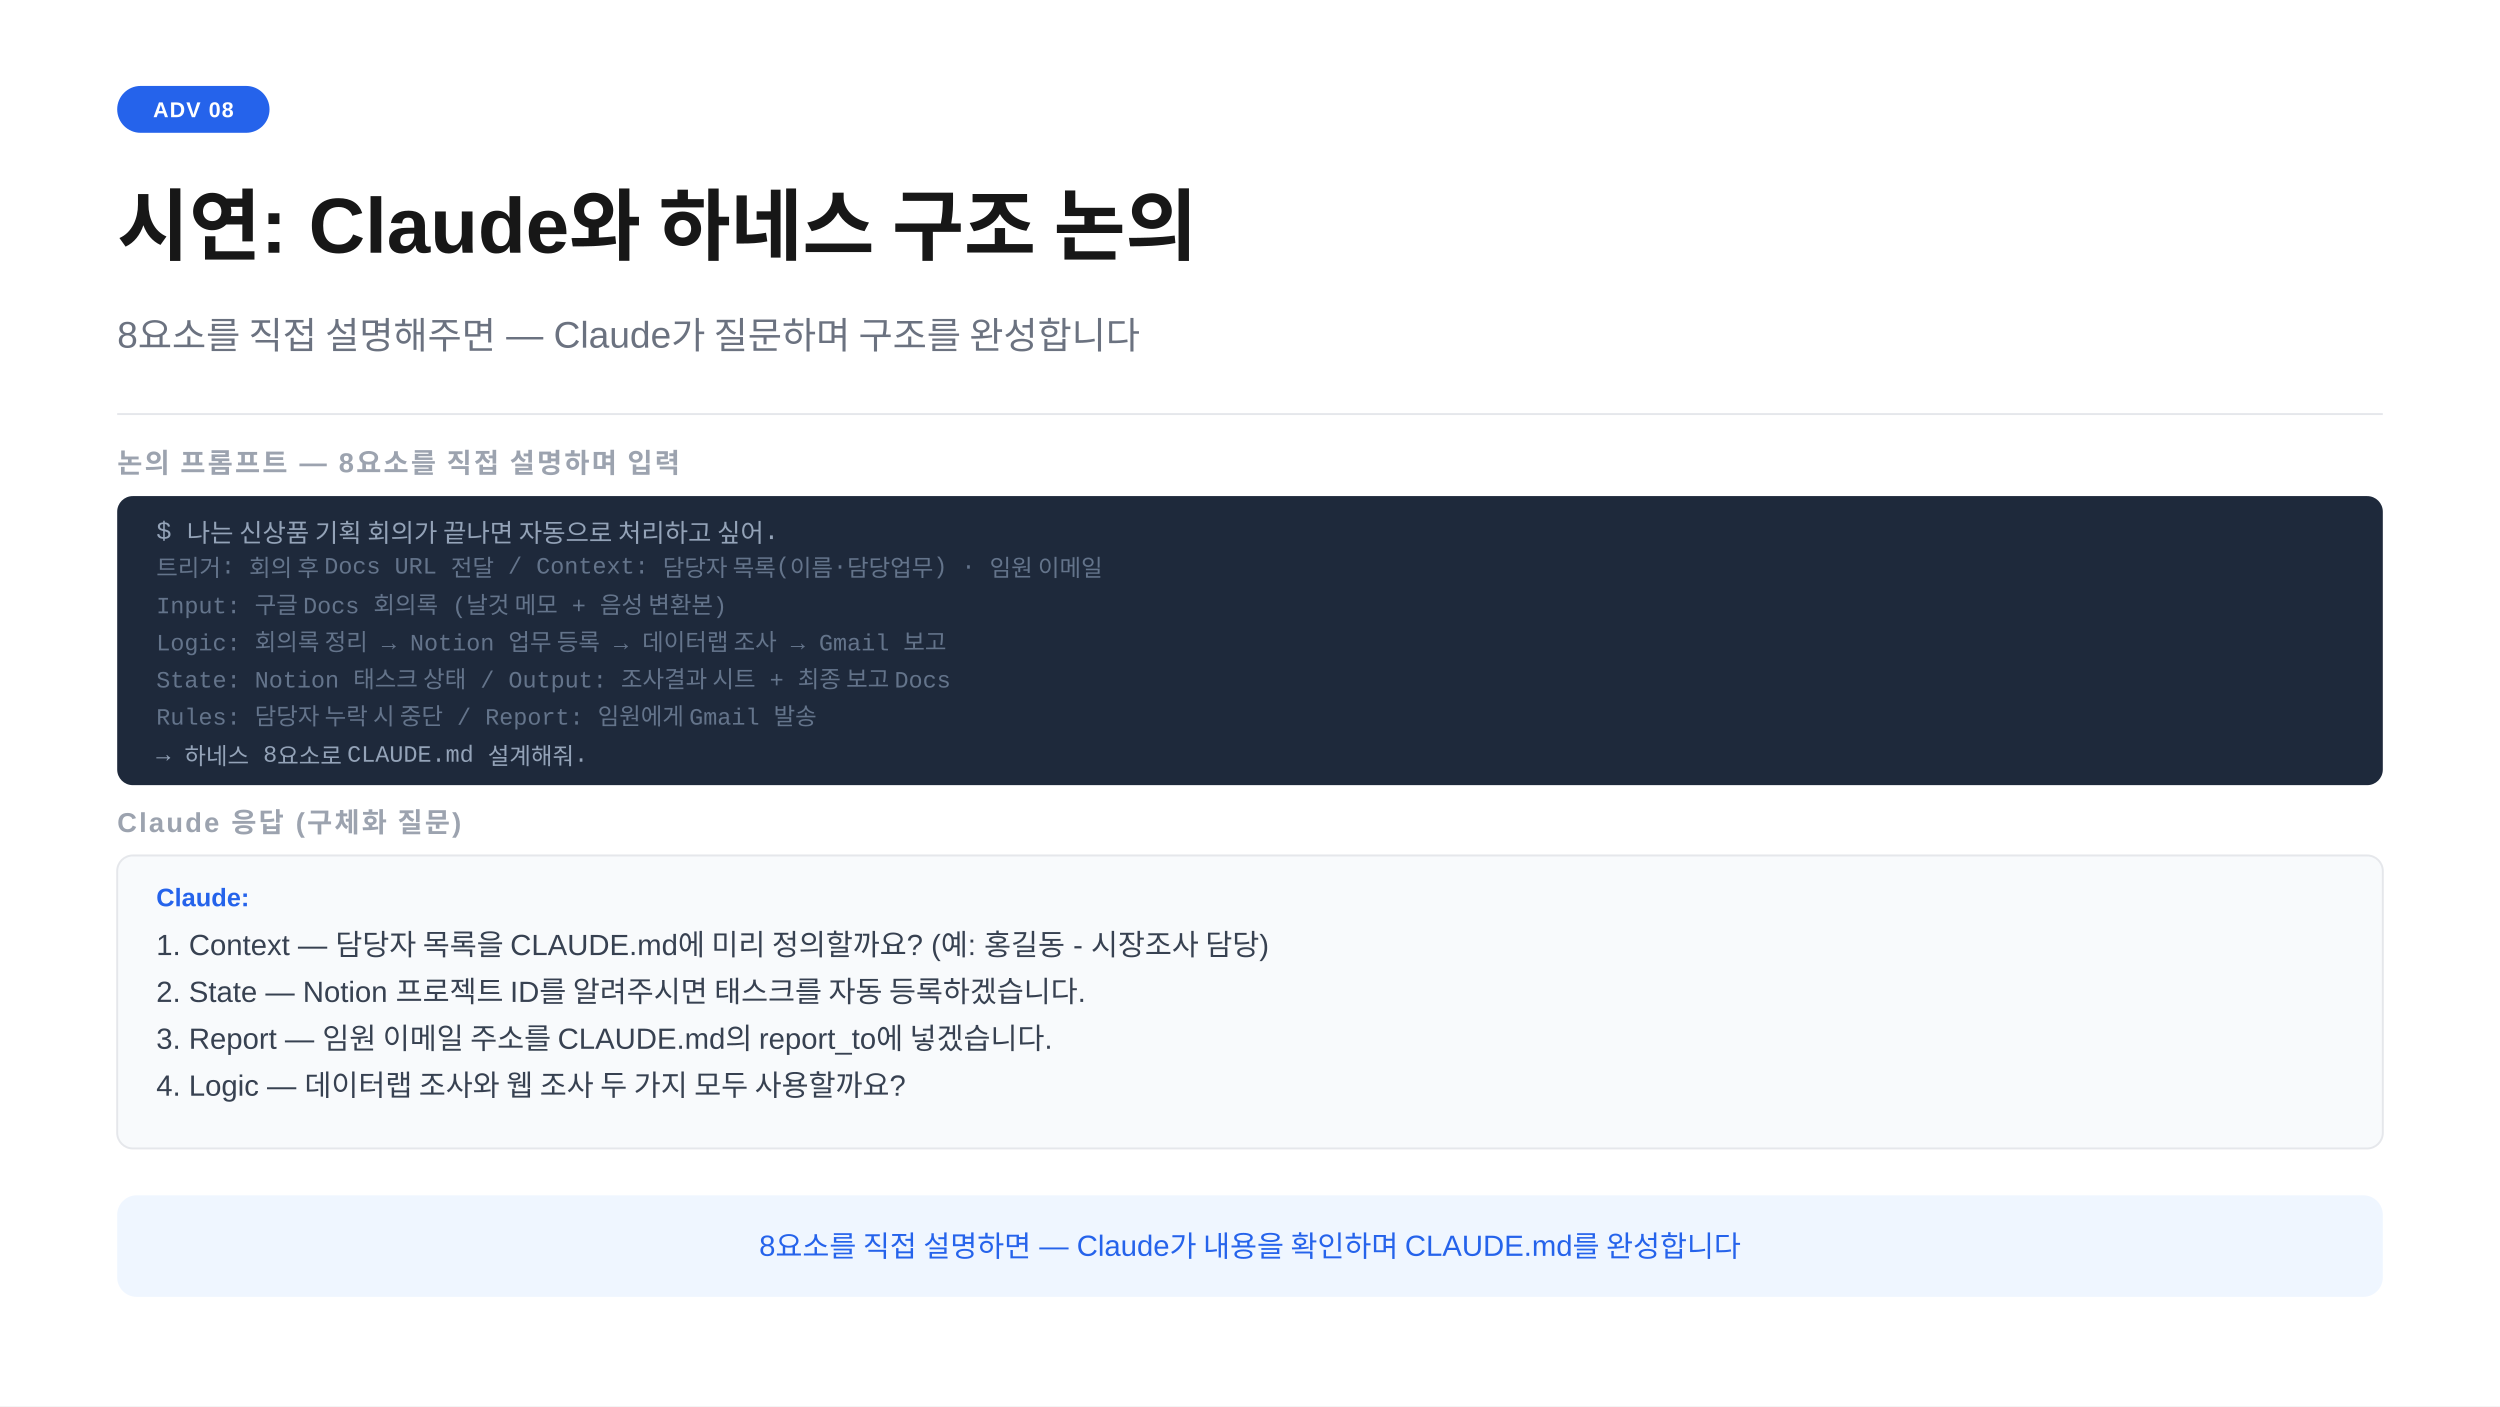
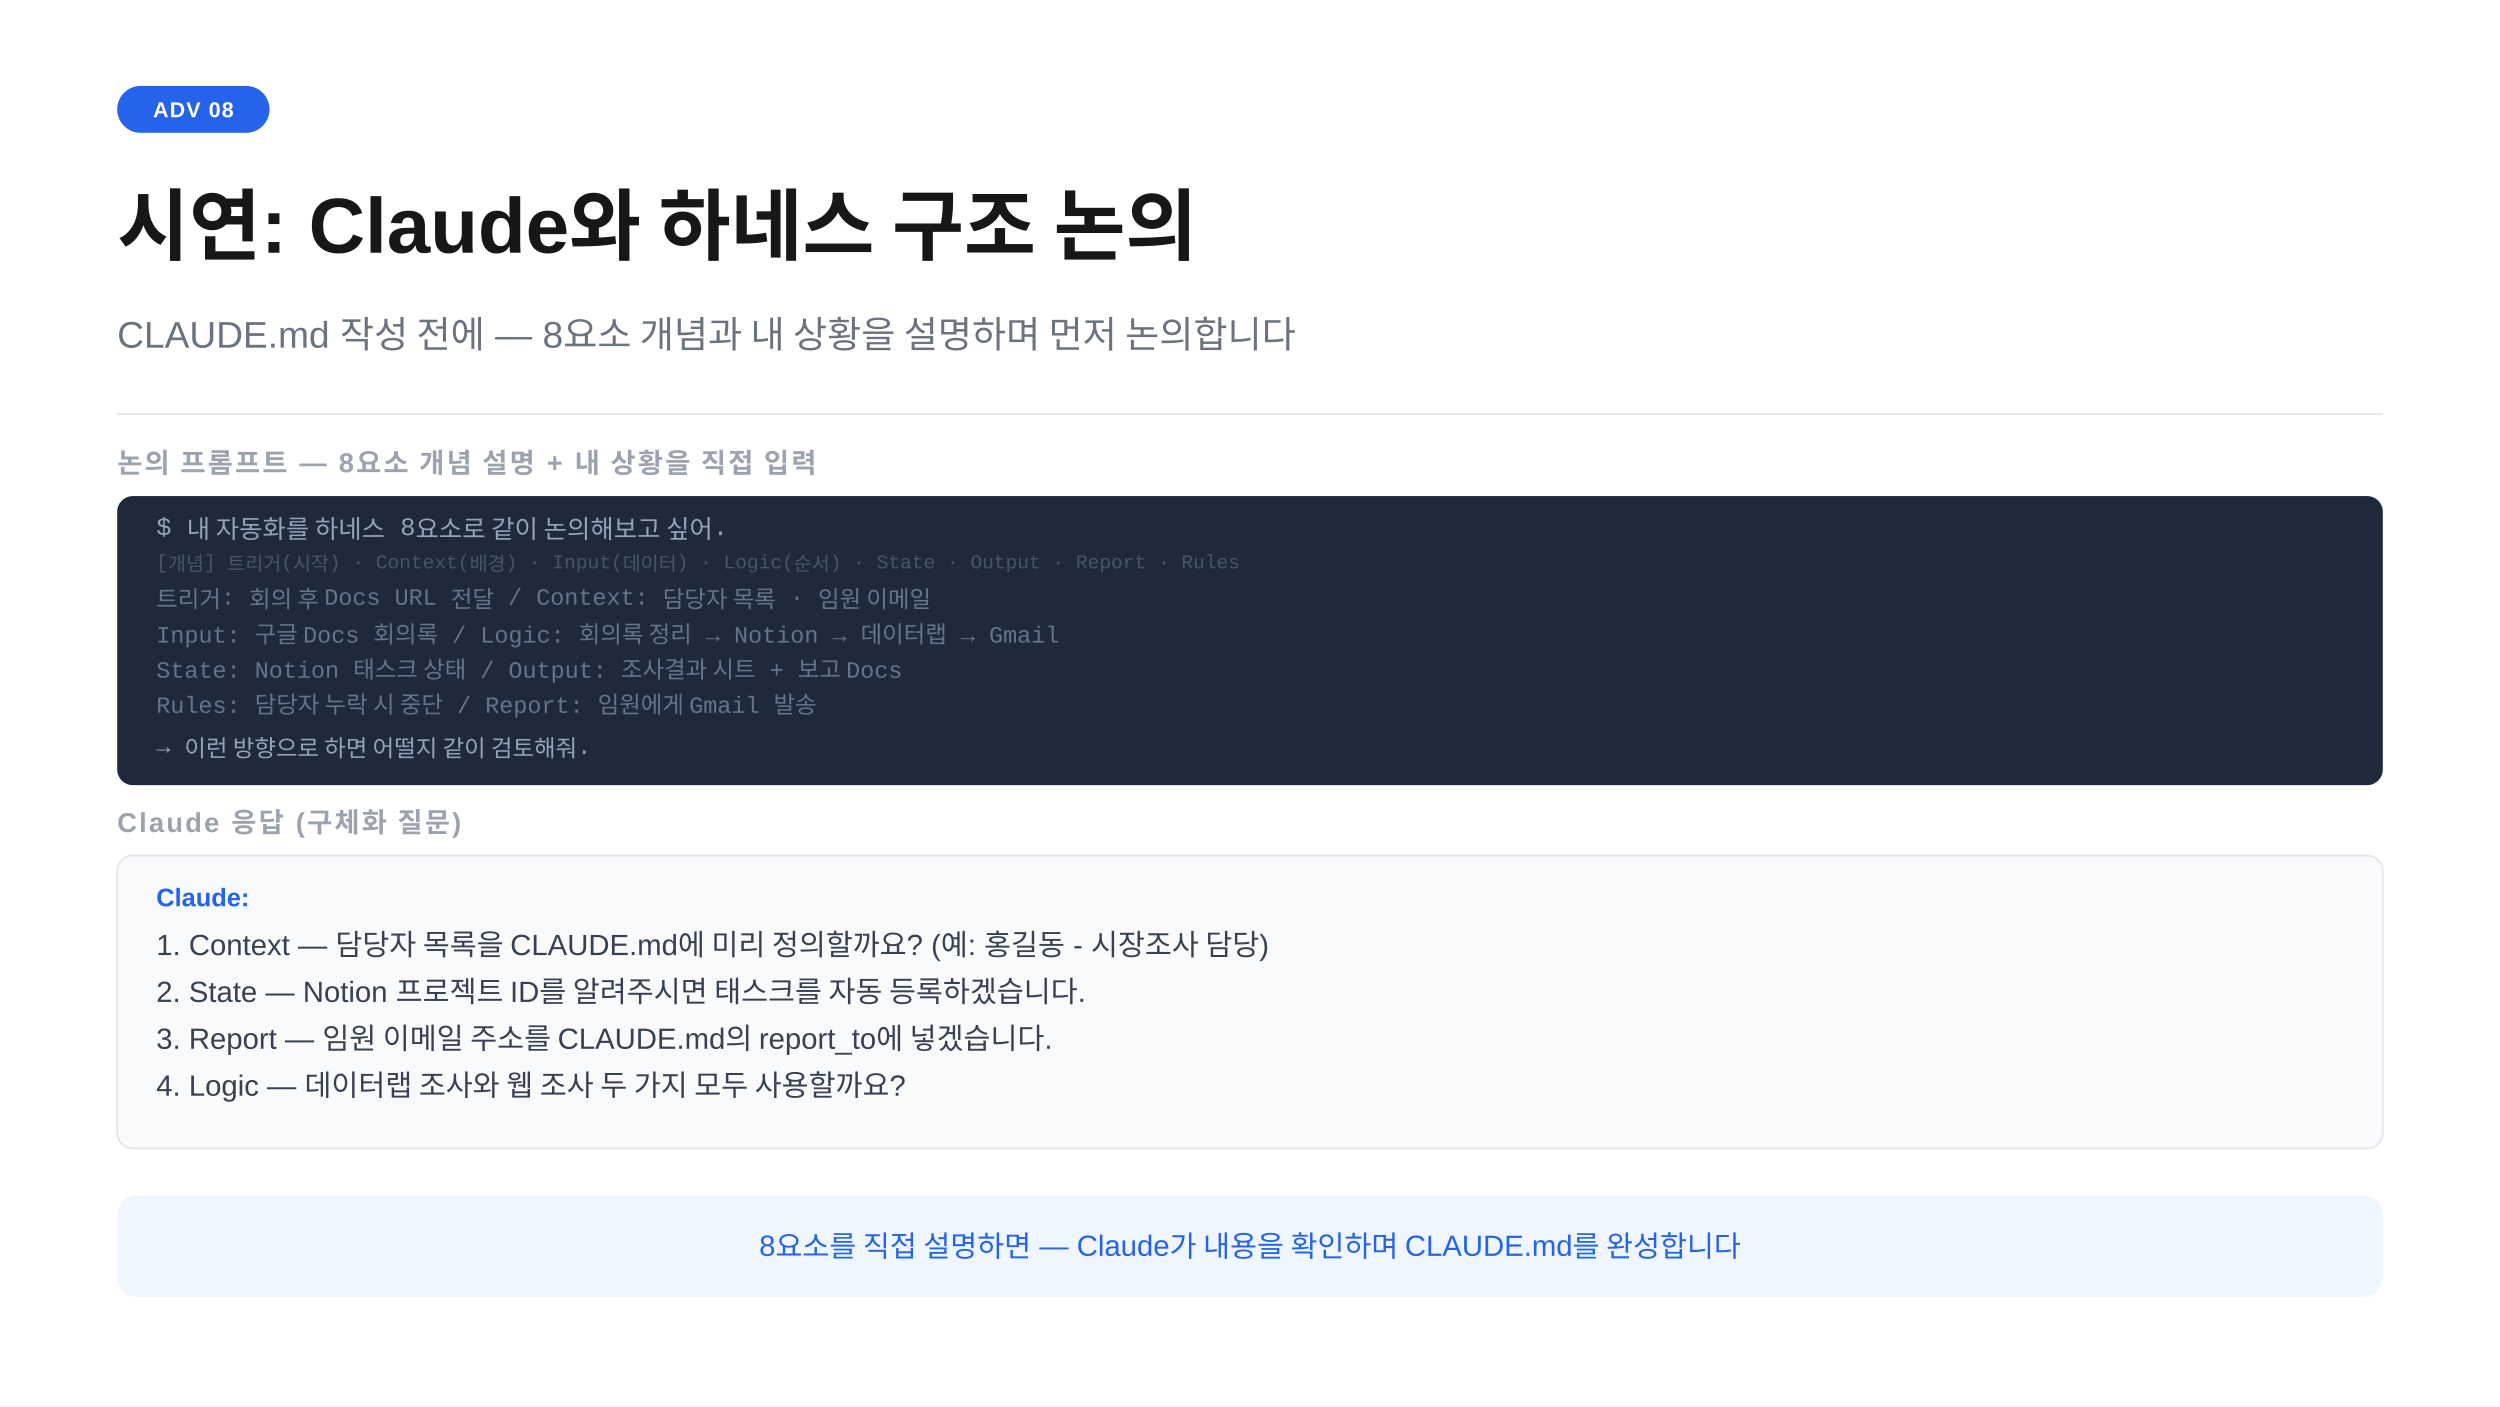
<svg xmlns="http://www.w3.org/2000/svg" width="1280" height="720" viewBox="0 0 1280 720">
  <rect width="1280" height="720" fill="#ffffff" />
  <rect x="60" y="44" width="78" height="24" rx="12" fill="#2563eb" />
  <text x="99" y="60" text-anchor="middle" font-family="-apple-system,BlinkMacSystemFont,'Segoe UI',Arial,sans-serif" font-size="11" font-weight="700" fill="#ffffff" letter-spacing="0.05em">ADV 08</text>
  <text x="60" y="130" font-family="-apple-system,BlinkMacSystemFont,'Segoe UI',Arial,sans-serif" font-size="40" font-weight="700" fill="#171717">시연: Claude와 하네스 구조 논의</text>
-   <text x="60" y="178" font-family="-apple-system,BlinkMacSystemFont,'Segoe UI',Arial,sans-serif" font-size="19" fill="#6b7280">8요소를 직접 설명해주면 — Claude가 질문하며 구조를 완성합니다</text>
+   <text x="60" y="178" font-family="-apple-system,BlinkMacSystemFont,'Segoe UI',Arial,sans-serif" font-size="19" fill="#6b7280">CLAUDE.md 작성 전에 — 8요소 개념과 내 상황을 설명하며 먼저 논의합니다</text>
  <line x1="60" y1="212" x2="1220" y2="212" stroke="#e5e7eb" stroke-width="1" />
-   <text x="60" y="242" font-family="-apple-system,BlinkMacSystemFont,'Segoe UI',Arial,sans-serif" font-size="14" font-weight="600" fill="#9ca3af" letter-spacing="0.08em">논의 프롬프트 — 8요소를 직접 설명하며 입력</text>
+   <text x="60" y="242" font-family="-apple-system,BlinkMacSystemFont,'Segoe UI',Arial,sans-serif" font-size="14" font-weight="600" fill="#9ca3af" letter-spacing="0.08em">논의 프롬프트 — 8요소 개념 설명 + 내 상황을 직접 입력</text>
  <rect x="60" y="254" width="1160" height="148" rx="8" fill="#1e293b" />
-   <text x="80" y="276" font-family="'Courier New',Courier,monospace" font-size="13" fill="#94a3b8">$ 나는 신상품 기획 회의가 끝나면 자동으로 처리하고 싶어.</text>
-   <text x="80" y="295" font-family="'Courier New',Courier,monospace" font-size="12" fill="#64748b">  트리거: 회의 후 Docs URL 전달   /   Context: 담당자 목록(이름·담당업무) · 임원 이메일</text>
-   <text x="80" y="314" font-family="'Courier New',Courier,monospace" font-size="12" fill="#64748b">  Input: 구글 Docs 회의록 (날것 메모 + 음성 변환본)</text>
-   <text x="80" y="333" font-family="'Courier New',Courier,monospace" font-size="12" fill="#64748b">  Logic: 회의록 정리 → Notion 업무 등록 → 데이터랩 조사 → Gmail 보고</text>
-   <text x="80" y="352" font-family="'Courier New',Courier,monospace" font-size="12" fill="#64748b">  State: Notion 태스크 상태   /   Output: 조사결과 시트 + 최종 보고 Docs</text>
-   <text x="80" y="371" font-family="'Courier New',Courier,monospace" font-size="12" fill="#64748b">  Rules: 담당자 누락 시 중단   /   Report: 임원에게 Gmail 발송</text>
-   <text x="80" y="390" font-family="'Courier New',Courier,monospace" font-size="12" fill="#94a3b8">  → 하네스 8요소로 CLAUDE.md 설계해줘.</text>
+   <text x="80" y="274" font-family="'Courier New',Courier,monospace" font-size="13" fill="#94a3b8">$ 내 자동화를 하네스 8요소로 같이 논의해보고 싶어.</text>
+   <text x="80" y="291" font-family="'Courier New',Courier,monospace" font-size="10" fill="#475569">  [개념] 트리거(시작) · Context(배경) · Input(데이터) · Logic(순서) · State · Output · Report · Rules</text>
+   <text x="80" y="311" font-family="'Courier New',Courier,monospace" font-size="12" fill="#64748b">  트리거: 회의 후 Docs URL 전달   /   Context: 담당자 목록 · 임원 이메일</text>
+   <text x="80" y="329" font-family="'Courier New',Courier,monospace" font-size="12" fill="#64748b">  Input: 구글 Docs 회의록   /   Logic: 회의록 정리 → Notion → 데이터랩 → Gmail</text>
+   <text x="80" y="347" font-family="'Courier New',Courier,monospace" font-size="12" fill="#64748b">  State: Notion 태스크 상태   /   Output: 조사결과 시트 + 보고 Docs</text>
+   <text x="80" y="365" font-family="'Courier New',Courier,monospace" font-size="12" fill="#64748b">  Rules: 담당자 누락 시 중단   /   Report: 임원에게 Gmail 발송</text>
+   <text x="80" y="386" font-family="'Courier New',Courier,monospace" font-size="12" fill="#94a3b8">  → 이런 방향으로 하면 어떨지 같이 검토해줘.</text>
  <text x="60" y="426" font-family="-apple-system,BlinkMacSystemFont,'Segoe UI',Arial,sans-serif" font-size="14" font-weight="600" fill="#9ca3af" letter-spacing="0.08em">Claude 응답 (구체화 질문)</text>
  <rect x="60" y="438" width="1160" height="150" rx="8" fill="#f8fafc" stroke="#e5e7eb" stroke-width="1" />
  <text x="80" y="464" font-family="-apple-system,BlinkMacSystemFont,'Segoe UI',Arial,sans-serif" font-size="13" font-weight="700" fill="#2563eb">Claude:</text>
  <text x="80" y="489" font-family="-apple-system,BlinkMacSystemFont,'Segoe UI',Arial,sans-serif" font-size="15" fill="#374151">1. Context — 담당자 목록을 CLAUDE.md에 미리 정의할까요? (예: 홍길동 - 시장조사 담당)</text>
  <text x="80" y="513" font-family="-apple-system,BlinkMacSystemFont,'Segoe UI',Arial,sans-serif" font-size="15" fill="#374151">2. State — Notion 프로젝트 ID를 알려주시면 태스크를 자동 등록하겠습니다.</text>
  <text x="80" y="537" font-family="-apple-system,BlinkMacSystemFont,'Segoe UI',Arial,sans-serif" font-size="15" fill="#374151">3. Report — 임원 이메일 주소를 CLAUDE.md의 report_to에 넣겠습니다.</text>
  <text x="80" y="561" font-family="-apple-system,BlinkMacSystemFont,'Segoe UI',Arial,sans-serif" font-size="15" fill="#374151">4. Logic — 데이터랩 조사와 웹 조사 두 가지 모두 사용할까요?</text>
  <rect x="60" y="612" width="1160" height="52" rx="10" fill="#eff6ff" />
  <text x="640" y="643" text-anchor="middle" font-family="-apple-system,BlinkMacSystemFont,'Segoe UI',Arial,sans-serif" font-size="15" fill="#2563eb">8요소를 직접 설명하면 — Claude가 내용을 확인하며 CLAUDE.md를 완성합니다</text>
</svg>
